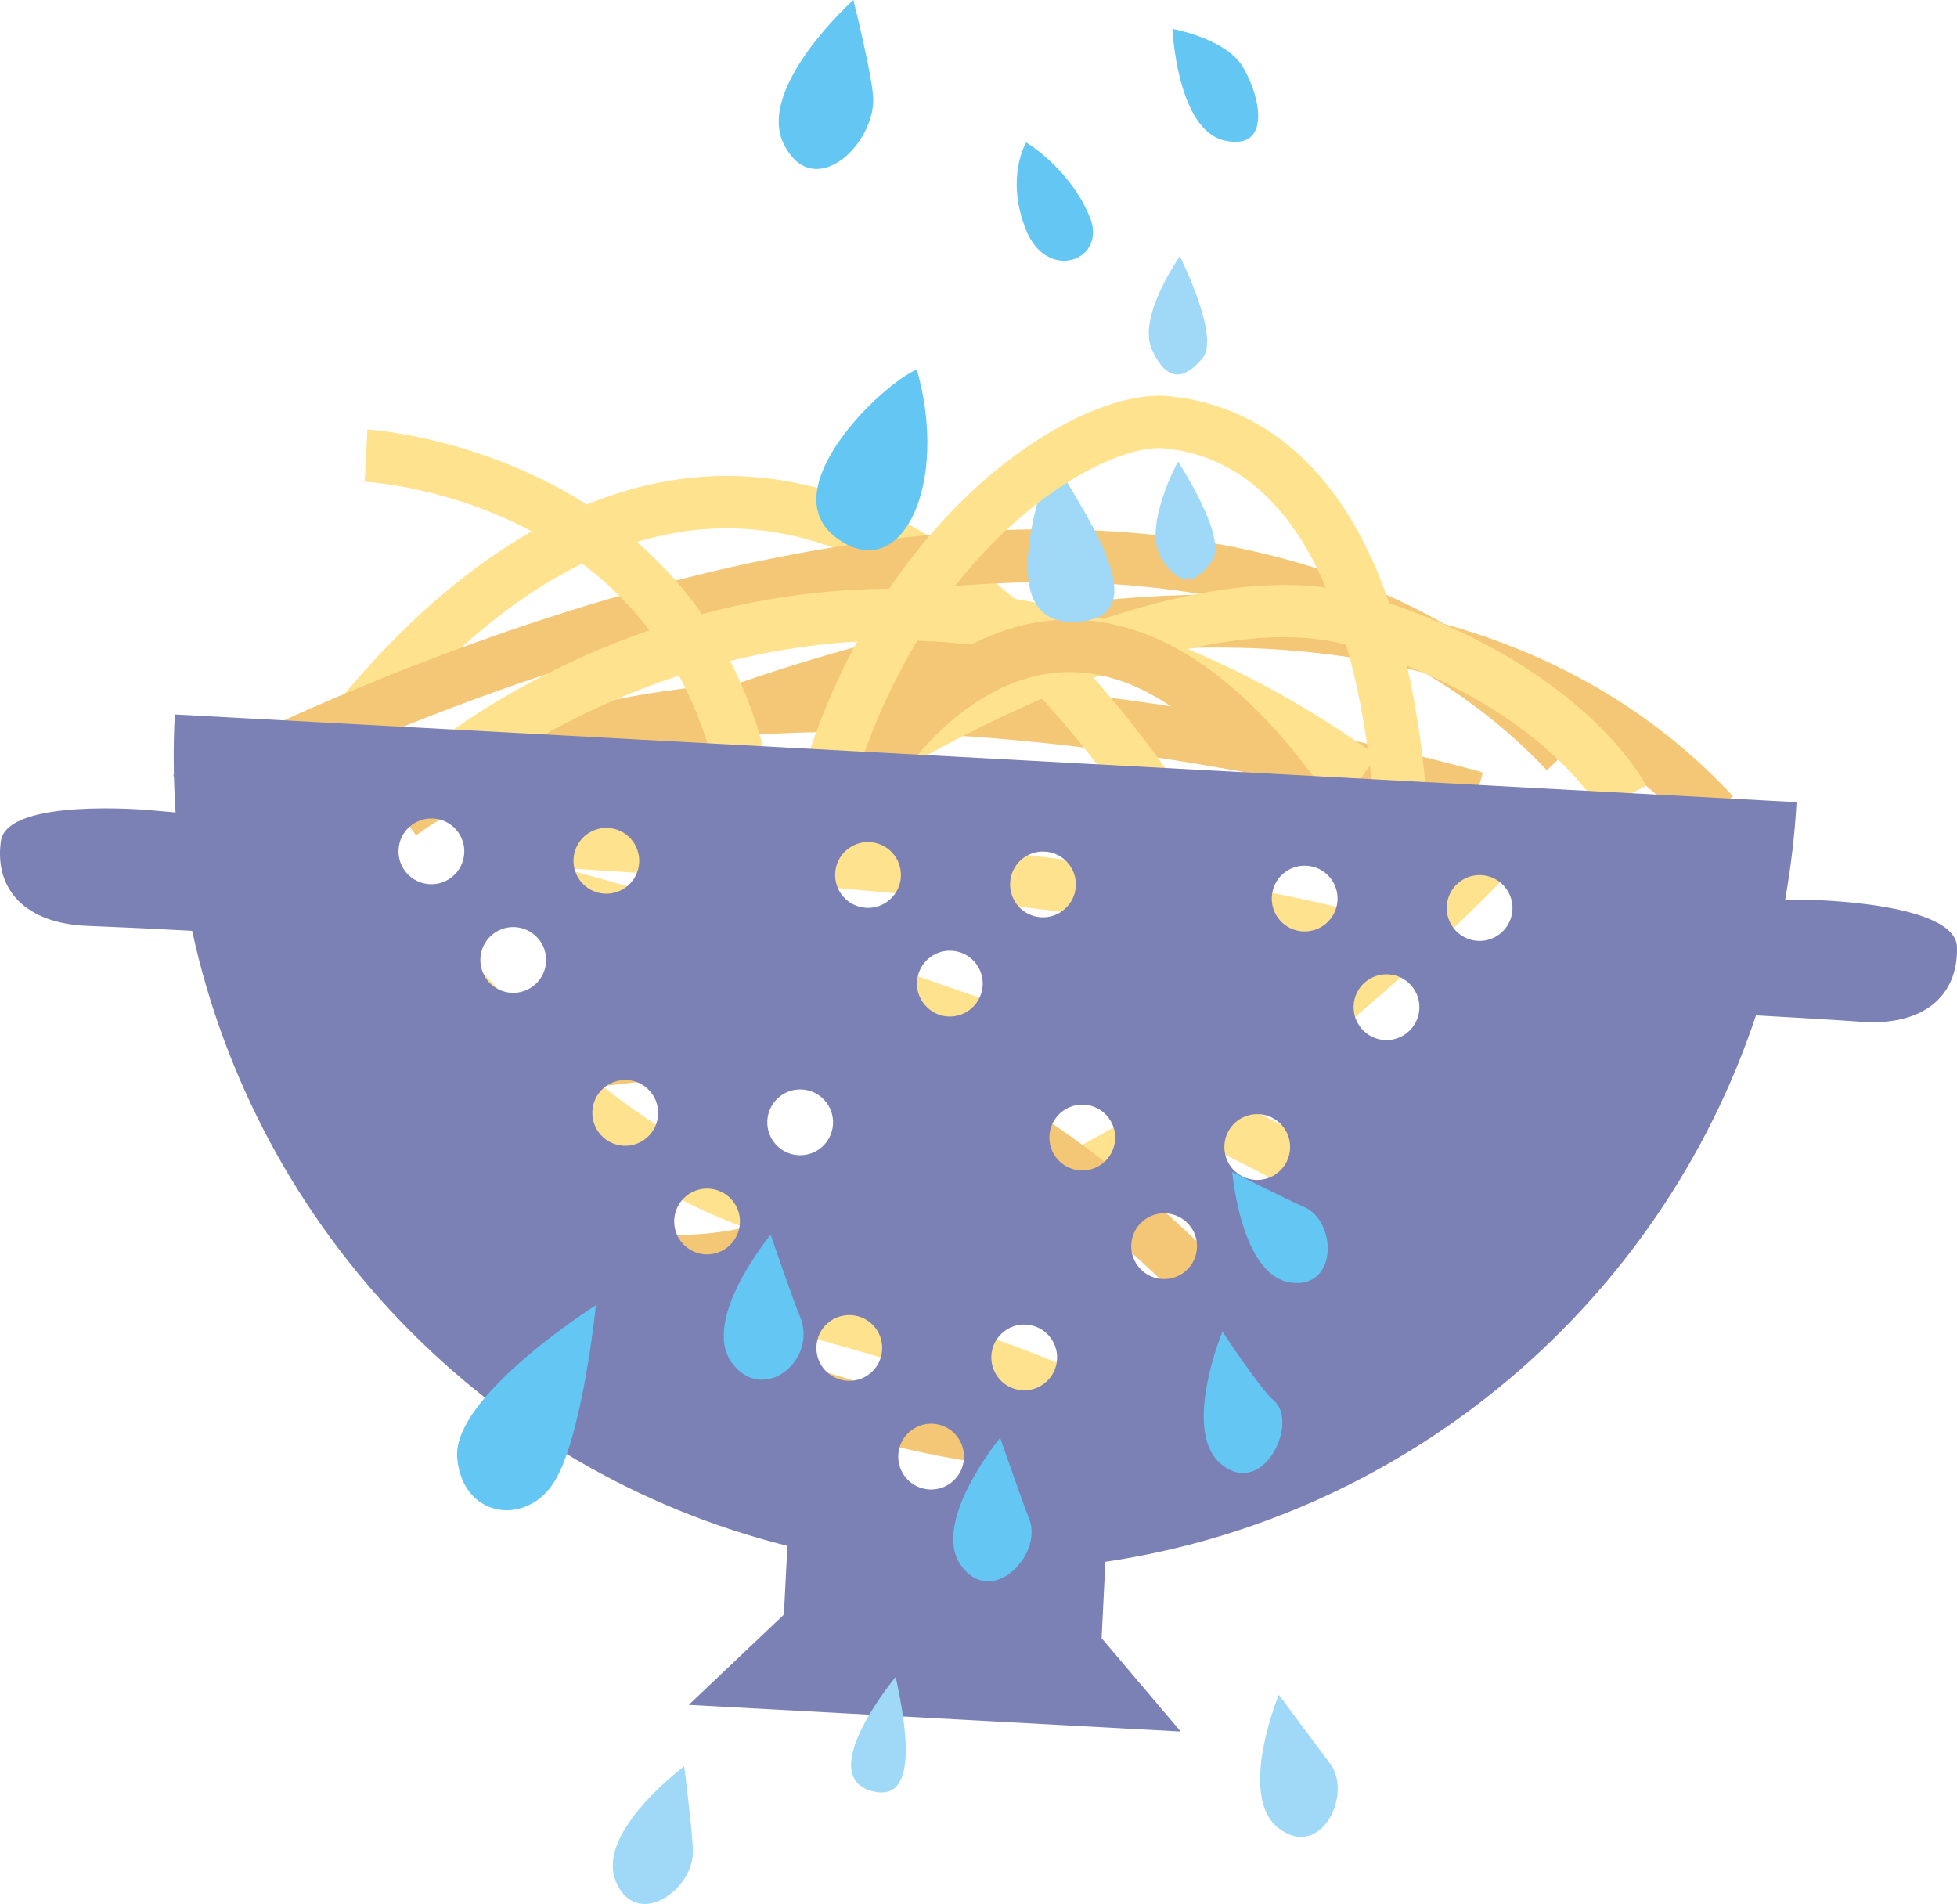
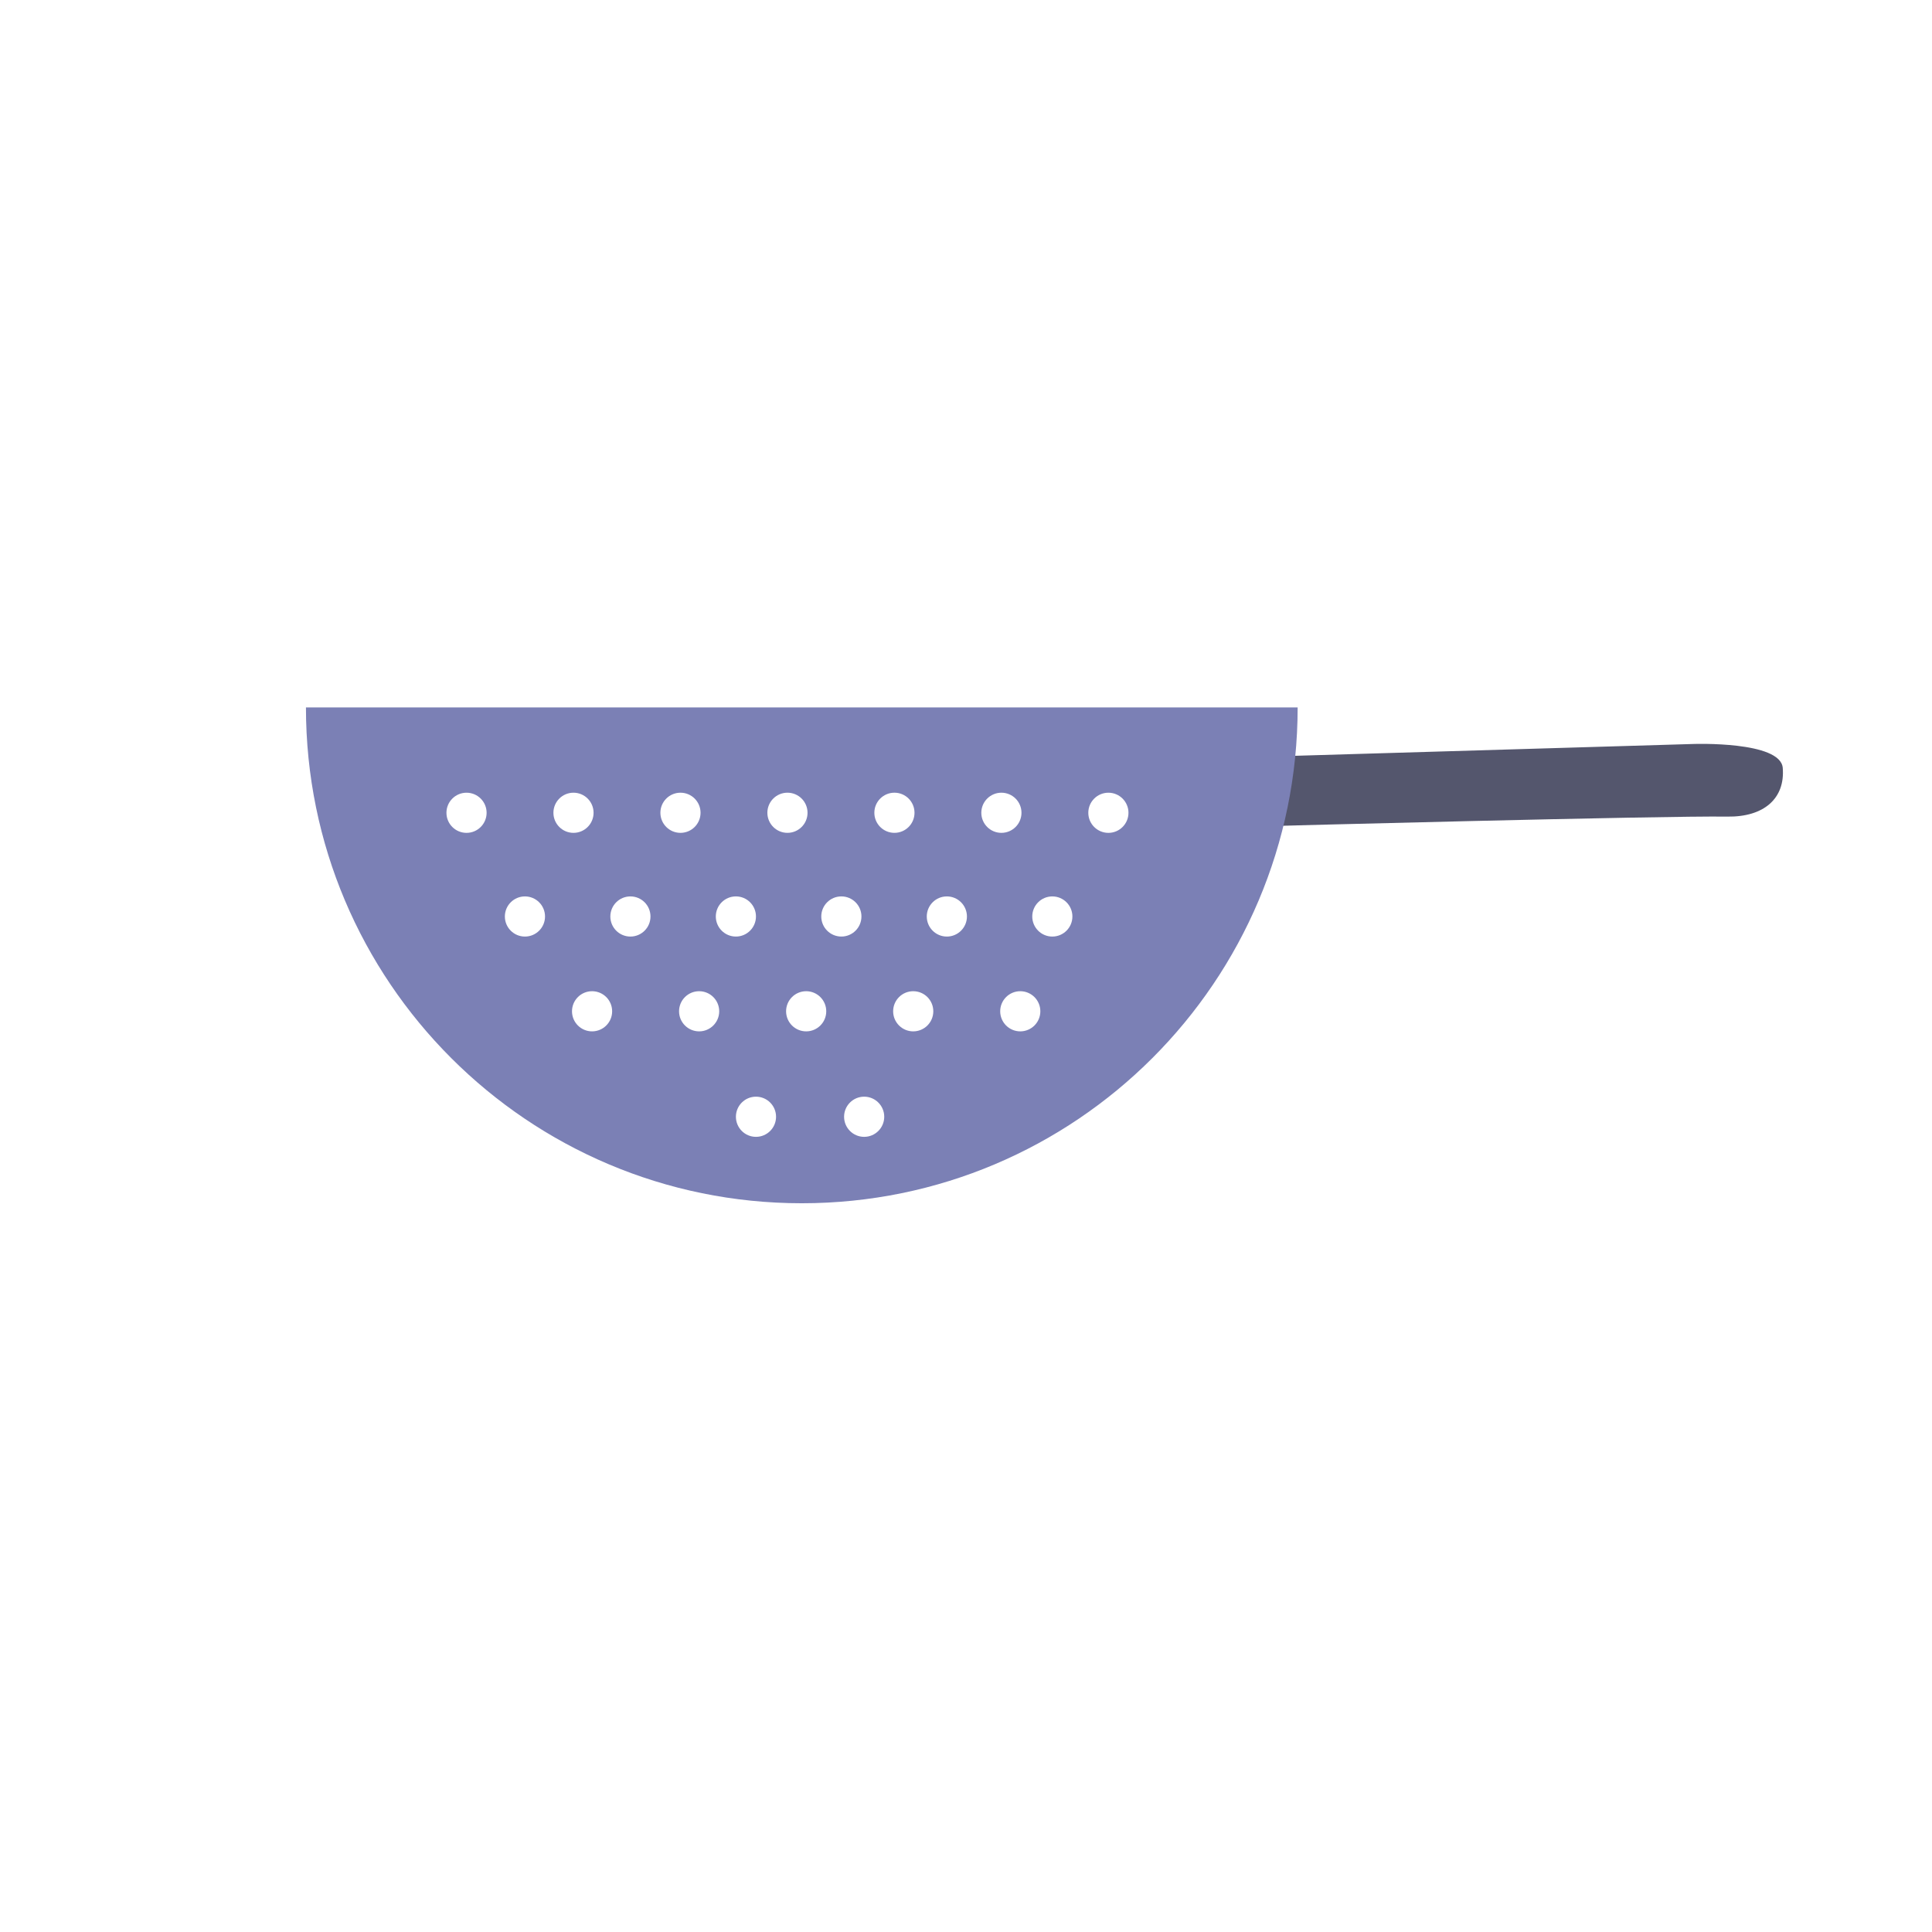
- <svg xmlns="http://www.w3.org/2000/svg" version="1.1" id="Layer_1" x="0px" y="0px" width="149.436" height="145.37" viewBox="0 0 149.436 145.37" enable-background="new 0 0 595.28 841.89" xml:space="preserve">
-   <defs id="defs4918" />
-   <g id="g4778" transform="translate(-223.0676,-348.463)">
-     <g id="g4780">
-       <path d="m 304.931,460.693 c -22.889,0 -55.621,-19.517 -60.955,-25.41 l 2.966,-2.684 c 6.996,7.729 51.708,31.873 69.067,21.563 l 2.043,3.439 c -3.657,2.174 -8.159,3.092 -13.121,3.092 z" id="path4782" style="fill:#f3c775" />
+ <svg xmlns="http://www.w3.org/2000/svg" version="1.1" id="Layer_1" x="0px" y="0px" width="226.77px" height="226.77px" viewBox="0 0 226.77 226.77" enable-background="new 0 0 226.77 226.77" xml:space="preserve">
+   <g>
+     <g>
+       <path fill="#54566D" d="M150.673,88.752l48.125-1.428c0,0,10.195-0.357,10.453,2.807c0.293,3.576-2.197,5.785-6.512,5.719    c-7.593-0.117-54.243,1.125-54.243,1.125L150.673,88.752z" />
    </g>
-     <g id="g4784">
-       <path d="m 254.838,412.241 -2.34,-3.244 c 10.695,-7.716 28.096,-10.304 51.723,-7.699 17.391,1.919 31.935,6.104 32.079,6.146 l -1.114,3.842 c -0.563,-0.163 -56.637,-16.15 -80.348,0.955 z" id="path4786" style="fill:#f3c775" />
-     </g>
-     <g id="g4788">
-       <path d="m 244.222,416.035 -3.555,-1.835 c 0.147,-0.284 3.663,-7.039 9.815,-14.046 8.289,-9.44 17.419,-14.731 26.404,-15.3 12.637,-0.779 24.963,7.382 36.623,24.316 l -3.295,2.268 c -10.807,-15.696 -21.93,-23.297 -33.076,-22.592 -19.294,1.221 -32.782,26.929 -32.916,27.189 z" id="path4790" style="fill:#ffe28e" />
-     </g>
-     <g id="g4792">
-       <path d="m 238.177,411.119 -1.924,-3.507 c 0.181,-0.1 18.374,-10.004 40.497,-15.345 29.677,-7.164 52.964,-2.929 67.341,12.254 l -2.904,2.75 c -32.432,-34.247 -102.309,3.461 -103.01,3.848 z" id="path4794" style="fill:#f3c775" />
-     </g>
-     <g id="g4796">
-       <path d="m 352.469,411.98 c -27.539,-29.65 -82.468,-3.286 -83.02,-3.016 l -1.757,-3.594 c 0.587,-0.287 14.587,-7.068 32.399,-10.104 23.899,-4.07 43.023,0.766 55.307,13.99 l -2.929,2.724 z" id="path4798" style="fill:#f3c775" />
-     </g>
-     <g id="g4800">
-       <path d="m 325.88,409.42 c -15.577,-11.169 -31.776,-14.603 -48.151,-10.208 -12.289,3.301 -20.1,10.021 -20.177,10.089 l -2.634,-3.011 c 0.34,-0.297 8.468,-7.324 21.598,-10.894 12.129,-3.297 30.944,-4.106 51.694,10.773 l -2.33,3.251 z" id="path4802" style="fill:#ffe28e" />
-     </g>
-     <g id="g4804">
-       <path d="m 345.197,410.268 c -0.035,-0.067 -4.285,-7.94 -18.743,-12.416 -13.872,-4.286 -38.036,11.455 -38.278,11.614 l -2.198,-3.342 c 1.055,-0.693 26.007,-16.942 41.659,-12.093 16.218,5.019 20.938,14.05 21.131,14.432 l -3.571,1.805 z" id="path4806" style="fill:#ffe28e" />
-     </g>
-     <g id="g4808">
-       <path d="m 320.448,410.543 c -5.677,-7.789 -11.432,-11.388 -17.103,-10.681 -6.449,0.797 -11.159,7.114 -11.682,8.408 0.091,-0.225 0.215,-0.959 -0.291,-1.653 l -3.232,2.355 c -0.33,-0.452 -0.62,-1.226 -0.128,-2.335 1.093,-2.466 6.933,-9.904 15.1,-10.775 7.135,-0.758 14.055,3.387 20.569,12.325 l -3.233,2.356 z" id="path4810" style="fill:#f3c775" />
-     </g>
-     <g id="g4812">
-       <path d="m 291.036,444.226 c -9.9,0 -20.291,-5.06 -30.161,-14.713 -7.741,-7.57 -12.415,-15.206 -12.61,-15.527 l 3.418,-2.077 c 0.181,0.296 18.271,29.592 40.777,28.276 17.676,-1.018 43.439,-28.328 43.697,-28.604 l 2.92,2.733 c -1.098,1.174 -27.118,28.756 -46.387,29.865 -0.549,0.031 -1.101,0.047 -1.654,0.047 z" id="path4814" style="fill:#ffe28e" />
-     </g>
-     <g id="g4816">
-       <path d="m 316.836,451.441 c -0.135,-0.155 -13.574,-15.591 -27.066,-19.554 -12.07,-3.546 -32.091,1.454 -37.94,3.072 l -0.32,0.087 -0.979,-3.879 0.489,1.939 -0.492,-1.938 0.234,-0.064 c 6.107,-1.688 27.049,-6.897 40.134,-3.055 14.632,4.299 28.389,20.108 28.967,20.779 l -3.027,2.613 z" id="path4818" style="fill:#f3c775" />
-     </g>
-     <g id="g4820">
-       <path d="m 274.815,446.751 c -0.059,0 -0.118,-10e-4 -0.175,-10e-4 l 0.033,-4 c 0.061,10e-4 0.122,10e-4 0.182,10e-4 17.872,0 36.125,-22.065 41.306,-28.848 l 3.179,2.428 c -20.911,27.369 -37.981,30.42 -44.525,30.42 z" id="path4822" style="fill:#f3c775" />
-     </g>
-     <g id="g4824">
-       <path d="m 339.488,427.064 c -13.465,-8.397 -53.732,-11.037 -70.927,-12.164 -8.818,-0.578 -8.818,-0.578 -9.507,-1.477 l 3.175,-2.434 c -0.415,-0.541 -0.951,-0.664 -0.974,-0.669 0.593,0.131 3.98,0.353 7.567,0.588 17.495,1.146 58.464,3.832 72.782,12.761 l -2.116,3.395 z" id="path4826" style="fill:#ffe28e" />
-     </g>
-     <g id="g4828">
-       <path d="m 330.129,445.906 c -7.713,-10.885 -53.883,-24.516 -71.022,-28.85 l 0.98,-3.879 c 2.574,0.651 63.165,16.105 73.306,30.416 l -3.264,2.313 z" id="path4830" style="fill:#ffe28e" />
-     </g>
-     <g id="g4832">
-       <path d="m 309.648,460.446 c -4.673,-6.278 -48.749,-15.98 -52.013,-16.222 l 0.166,-3.997 c 1.902,0.068 48.832,9.468 55.056,17.83 l -3.209,2.389 z" id="path4834" style="fill:#ffe28e" />
-     </g>
-     <g id="g4836">
-       <g id="g4838">
-         <path d="m 293.077,376.67 c -2.713,1.146 -11.104,9.215 -6.121,12.877 4.983,3.664 8.607,-4.133 6.121,-12.877 z" id="path4840" style="fill:#64c6f2" />
-       </g>
-       <g id="g4842">
-         <path d="m 301.425,359.338 c 0,0 -1.624,2.691 0,6.703 1.623,4.014 6.215,2.291 4.864,-0.996 -1.543,-3.758 -4.864,-5.707 -4.864,-5.707 z" id="path4844" style="fill:#64c6f2" />
-       </g>
-       <g id="g4846">
-         <path d="m 288.229,348.463 c 0,0 -7.502,6.727 -5.292,11.045 2.21,4.32 6.707,0.217 6.812,-3.303 0.046,-1.549 -1.52,-7.742 -1.52,-7.742 z" id="path4848" style="fill:#64c6f2" />
-       </g>
-       <g id="g4850">
-         <path d="m 312.593,350.67 c 0,0 0.355,7.742 4.004,8.529 3.649,0.785 2.68,-3.512 1.349,-5.666 -1.332,-2.152 -5.353,-2.863 -5.353,-2.863 z" id="path4852" style="fill:#64c6f2" />
-       </g>
-       <g id="g4854">
-         <path d="m 303.418,383.404 c 0,0 -5.105,12.564 1.496,12.537 6.603,-0.025 1.594,-7.355 -1.496,-12.537 z" id="path4856" style="fill:#a0d9f7" />
-       </g>
-       <g id="g4858">
-         <path d="m 313.02,383.701 c 0,0 -2.732,4.99 -1.287,7.352 1.444,2.363 2.714,1.961 3.9,0.188 1.186,-1.772 -2.613,-7.54 -2.613,-7.54 z" id="path4860" style="fill:#a0d9f7" />
-       </g>
-       <g id="g4862">
-         <path d="m 313.16,368.029 c 0,0 -3.287,4.645 -2.121,7.156 1.164,2.512 2.471,2.258 3.854,0.633 1.38,-1.625 -1.733,-7.789 -1.733,-7.789 z" id="path4864" style="fill:#a0d9f7" />
-       </g>
-     </g>
-     <g id="g4866">
-       <path d="m 278.366,410.892 c -3.404,-24.06 -26.47,-25.589 -27.451,-25.643 l 0.208,-3.994 c 0.273,0.014 27.332,1.709 31.204,29.076 l -3.961,0.561 z" id="path4868" style="fill:#ffe28e" />
-     </g>
-     <g id="g4870">
-       <path d="m 282.379,427.781 c -0.19,0 -0.396,-0.027 -0.62,-0.087 -1.951,-0.517 -1.622,-2.073 -0.967,-5.176 0.511,-2.418 1.409,-6.348 2.668,-11.68 5.295,-22.416 21.598,-32.849 28.881,-32.127 7.466,0.723 19.992,6.797 19.992,39.364 l -4,0 c 0,-10.162 -1.596,-33.953 -16.379,-35.384 -4.761,-0.452 -19.572,7.774 -24.602,29.066 -1.841,7.794 -2.599,11.278 -2.904,12.832 l 0.33,0.097 c -0.41,1.397 -0.909,3.095 -2.399,3.095 z m -0.572,-3.967 1.904,0.56 c -0.235,-0.247 -0.55,-0.451 -0.954,-0.553 -0.343,-0.087 -0.663,-0.077 -0.95,-0.007 z" id="path4872" style="fill:#ffe28e" />
-     </g>
-     <g id="g4874">
-       <g id="g4876">
-         <path d="m 361.54,417.182 -2.154,-0.043 c 0.427,-2.431 0.729,-4.906 0.866,-7.432 l -123.835,-6.693 c -0.137,2.524 -0.102,5.018 0.059,7.479 l -2.059,-0.182 c 0,0 -10.828,-0.967 -11.283,2.383 -0.516,3.791 2.005,6.283 6.598,6.459 2.568,0.1 5.374,0.236 8.009,0.378 4.95,22.838 22.545,41.219 45.452,46.961 l -0.271,5.271 -0.021,-0.002 -7.243,6.871 37.567,2.033 -6.037,-7.127 0.286,-5.834 c 23.14,-3.424 42.356,-19.726 49.681,-41.718 2.66,0.145 5.498,0.312 8.09,0.491 4.584,0.32 7.361,-1.885 7.256,-5.707 -0.093,-3.381 -10.961,-3.588 -10.961,-3.588 z m -58.697,-3.702 c 1.386,0.074 2.448,1.258 2.374,2.643 -0.076,1.387 -1.26,2.447 -2.645,2.373 -1.385,-0.074 -2.445,-1.258 -2.371,-2.643 0.075,-1.384 1.258,-2.447 2.642,-2.373 z m -1.432,36.116 c 1.386,0.074 2.448,1.256 2.373,2.643 -0.075,1.383 -1.257,2.447 -2.644,2.371 -1.384,-0.074 -2.446,-1.258 -2.372,-2.643 0.076,-1.383 1.259,-2.447 2.643,-2.371 z m -16.001,1.65 c 0.075,-1.387 1.258,-2.449 2.645,-2.373 1.386,0.074 2.449,1.258 2.373,2.643 -0.074,1.385 -1.258,2.447 -2.644,2.373 -1.387,-0.077 -2.449,-1.26 -2.374,-2.643 z m 10.322,-30.193 c 1.387,0.074 2.448,1.258 2.373,2.643 -0.075,1.385 -1.258,2.447 -2.644,2.375 -1.382,-0.076 -2.445,-1.262 -2.371,-2.646 0.076,-1.386 1.26,-2.448 2.642,-2.372 z m -1.431,36.113 c 1.386,0.074 2.449,1.26 2.373,2.645 -0.074,1.383 -1.258,2.447 -2.644,2.373 -1.384,-0.076 -2.446,-1.26 -2.371,-2.646 0.076,-1.384 1.259,-2.446 2.642,-2.372 z m -4.816,-44.408 c 1.386,0.076 2.448,1.258 2.374,2.645 -0.076,1.385 -1.259,2.449 -2.645,2.373 -1.387,-0.076 -2.449,-1.26 -2.373,-2.645 0.075,-1.385 1.258,-2.447 2.644,-2.373 z m -33.611,3.215 c -1.386,-0.076 -2.449,-1.26 -2.374,-2.646 0.075,-1.385 1.258,-2.447 2.645,-2.371 1.386,0.074 2.448,1.26 2.373,2.645 -0.075,1.381 -1.259,2.446 -2.644,2.372 z m 6.247,8.291 c -1.383,-0.072 -2.445,-1.258 -2.37,-2.643 0.074,-1.385 1.258,-2.447 2.642,-2.373 1.386,0.076 2.448,1.26 2.374,2.645 -0.076,1.384 -1.26,2.447 -2.646,2.371 z m 4.739,-10.215 c 0.075,-1.383 1.258,-2.447 2.643,-2.371 1.385,0.074 2.448,1.258 2.373,2.643 -0.074,1.385 -1.258,2.447 -2.644,2.373 -1.385,-0.075 -2.446,-1.26 -2.372,-2.645 z m 3.815,21.89 c -1.387,-0.076 -2.449,-1.26 -2.374,-2.645 0.075,-1.385 1.258,-2.447 2.644,-2.371 1.386,0.074 2.448,1.258 2.374,2.643 -0.075,1.385 -1.258,2.448 -2.644,2.373 z m 6.247,8.293 c -1.383,-0.076 -2.446,-1.26 -2.371,-2.645 0.075,-1.383 1.259,-2.447 2.642,-2.371 1.387,0.074 2.448,1.258 2.373,2.643 -0.075,1.385 -1.257,2.448 -2.644,2.373 z m 4.739,-10.214 c 0.075,-1.387 1.258,-2.447 2.642,-2.373 1.386,0.074 2.447,1.258 2.373,2.643 -0.075,1.387 -1.259,2.449 -2.645,2.373 -1.383,-0.075 -2.445,-1.259 -2.37,-2.643 z m 23.914,3.806 c -1.386,-0.074 -2.447,-1.258 -2.373,-2.645 0.075,-1.385 1.259,-2.445 2.644,-2.371 1.387,0.076 2.449,1.258 2.373,2.645 -0.074,1.383 -1.257,2.447 -2.644,2.371 z m 6.248,8.295 c -1.384,-0.076 -2.446,-1.26 -2.37,-2.645 0.074,-1.385 1.258,-2.447 2.641,-2.371 1.386,0.074 2.448,1.258 2.373,2.643 -0.074,1.387 -1.258,2.447 -2.644,2.373 z m 7.11,-7.572 c -1.384,-0.074 -2.445,-1.258 -2.37,-2.645 0.074,-1.385 1.258,-2.445 2.642,-2.373 1.386,0.076 2.448,1.26 2.372,2.645 -0.075,1.385 -1.259,2.449 -2.644,2.373 z m 3.622,-18.971 c -1.387,-0.074 -2.447,-1.258 -2.373,-2.643 0.076,-1.385 1.258,-2.447 2.645,-2.371 1.385,0.072 2.447,1.256 2.373,2.641 -0.076,1.387 -1.261,2.447 -2.645,2.373 z m 6.248,8.295 c -1.385,-0.076 -2.446,-1.26 -2.371,-2.645 0.074,-1.385 1.258,-2.447 2.643,-2.371 1.385,0.072 2.447,1.258 2.373,2.641 -0.077,1.387 -1.26,2.449 -2.645,2.375 z m 7.109,-7.572 c -1.384,-0.076 -2.445,-1.258 -2.37,-2.645 0.073,-1.385 1.257,-2.447 2.64,-2.373 1.387,0.076 2.449,1.26 2.375,2.645 -0.076,1.385 -1.259,2.447 -2.645,2.373 z" id="path4878" style="fill:#7b80b5" />
-       </g>
-     </g>
-     <g id="g4880">
-       <g id="g4882">
-         <g id="g4884">
-           <path d="m 268.571,448.113 c 0,0 -11,6.954 -10.592,11.67 0.396,4.592 5.331,5.279 7.46,1.742 2.129,-3.539 3.132,-13.412 3.132,-13.412 z" id="path4886" style="fill:#64c6f2" />
-         </g>
-         <g id="g4888">
-           <path d="m 317.16,437.938 c 0,0 0.649,7.777 4.351,8.432 3.702,0.652 3.707,-4.618 1.143,-5.752 -1.734,-0.767 -5.494,-2.68 -5.494,-2.68 z" id="path4890" style="fill:#64c6f2" />
-         </g>
-         <g id="g4892">
-           <path d="m 316.412,450.135 c 0,0 -3.214,7.75 0,10.199 3.214,2.449 5.842,-3.333 3.928,-4.934 -0.988,-0.826 -3.928,-5.265 -3.928,-5.265 z" id="path4894" style="fill:#64c6f2" />
-         </g>
-         <g id="g4896">
-           <path d="m 320.717,477.861 c 0,0 -3.213,7.75 0,10.199 3.215,2.449 5.658,-2.617 3.928,-4.932 -0.772,-1.032 -3.928,-5.267 -3.928,-5.267 z" id="path4898" style="fill:#a0d9f7" />
-         </g>
-         <g id="g4900">
-           <path d="m 275.314,483.318 c 0,0 -6.738,4.998 -5.24,8.75 1.499,3.752 5.904,0.807 5.904,-2.215 0,-1.286 -0.664,-6.535 -0.664,-6.535 z" id="path4902" style="fill:#a0d9f7" />
-         </g>
-         <g id="g4904">
-           <path d="m 299.439,458.238 c 0,0 -5.339,6.473 -2.983,9.754 2.357,3.281 6.294,-0.867 5.198,-3.566 -0.484,-1.194 -2.215,-6.188 -2.215,-6.188 z" id="path4906" style="fill:#64c6f2" />
-         </g>
-         <g id="g4908">
-           <path d="m 281.915,442.729 c 0,0 -5.34,6.471 -2.984,9.754 2.357,3.281 6.669,-0.155 5.199,-3.568 -0.51,-1.184 -2.215,-6.186 -2.215,-6.186 z" id="path4910" style="fill:#64c6f2" />
-         </g>
-       </g>
-       <g id="g4912">
-         <path d="m 291.459,476.498 c 0,0 -6.281,7.548 -1.776,8.727 3.442,0.9 2.697,-4.575 1.776,-8.727 z" id="path4914" style="fill:#a0d9f7" />
-       </g>
+     <g>
+       <path fill="#7B80B5" d="M35.911,83.033c0,32.145,26.057,58.2,58.2,58.2c32.145,0,58.201-26.057,58.201-58.2H35.911z     M104.985,93.043c1.302,0,2.356,1.057,2.356,2.356c0,1.301-1.056,2.357-2.356,2.357c-1.303,0-2.357-1.057-2.357-2.357    C102.627,94.1,103.683,93.043,104.985,93.043z M92.427,93.043c1.303,0,2.358,1.057,2.358,2.356c0,1.301-1.057,2.357-2.358,2.357    c-1.301,0-2.356-1.057-2.356-2.357C90.071,94.1,91.126,93.043,92.427,93.043z M54.759,97.758c-1.303,0-2.357-1.057-2.357-2.357    c0-1.3,1.056-2.356,2.357-2.356s2.357,1.057,2.357,2.356C57.116,96.701,56.061,97.758,54.759,97.758z M61.614,109.93    c-1.301,0-2.355-1.057-2.355-2.356c0-1.304,1.056-2.357,2.355-2.357c1.304,0,2.359,1.055,2.359,2.357    C63.974,108.873,62.917,109.93,61.614,109.93z M64.958,95.4c0-1.301,1.055-2.356,2.355-2.356c1.304,0,2.358,1.057,2.358,2.356    c0,1.301-1.056,2.357-2.358,2.357C66.013,97.758,64.958,96.701,64.958,95.4z M69.495,121.057c-1.302,0-2.356-1.057-2.356-2.356    c0-1.304,1.056-2.357,2.356-2.357c1.303,0,2.356,1.055,2.356,2.357C71.853,120,70.798,121.057,69.495,121.057z M73.995,109.93    c-1.302,0-2.355-1.057-2.355-2.356c0-1.304,1.055-2.357,2.355-2.357c1.303,0,2.356,1.055,2.356,2.357    C76.353,108.873,75.298,109.93,73.995,109.93z M77.514,95.4c0-1.301,1.056-2.356,2.358-2.356c1.301,0,2.356,1.057,2.356,2.356    c0,1.301-1.057,2.357-2.356,2.357C78.569,97.758,77.514,96.701,77.514,95.4z M82.062,121.057c-1.303,0-2.357-1.057-2.357-2.356    c0-1.304,1.056-2.357,2.357-2.357c1.301,0,2.356,1.055,2.356,2.357C84.418,120,83.362,121.057,82.062,121.057z M84.019,107.572    c0-1.303,1.057-2.356,2.358-2.356s2.355,1.055,2.355,2.356s-1.055,2.357-2.355,2.357C85.074,109.93,84.019,108.873,84.019,107.572    z M88.733,133.438c-1.301,0-2.355-1.057-2.355-2.358s1.056-2.357,2.355-2.357c1.304,0,2.357,1.057,2.357,2.357    C91.091,132.381,90.036,133.438,88.733,133.438z M94.626,121.057c-1.303,0-2.358-1.057-2.358-2.356    c0-1.304,1.057-2.357,2.358-2.357s2.356,1.055,2.356,2.357C96.983,120,95.929,121.057,94.626,121.057z M96.398,107.572    c0-1.303,1.057-2.356,2.358-2.356s2.356,1.055,2.356,2.356s-1.055,2.357-2.356,2.357S96.398,108.873,96.398,107.572z     M101.43,133.438c-1.302,0-2.355-1.057-2.355-2.358s1.055-2.357,2.355-2.357c1.303,0,2.358,1.057,2.358,2.357    C103.788,132.381,102.732,133.438,101.43,133.438z M107.19,121.057c-1.303,0-2.356-1.057-2.356-2.356    c0-1.304,1.055-2.357,2.356-2.357c1.303,0,2.357,1.055,2.357,2.357C109.548,120,108.493,121.057,107.19,121.057z M111.137,109.93    c-1.302,0-2.356-1.057-2.356-2.356c0-1.304,1.056-2.357,2.356-2.357c1.303,0,2.358,1.055,2.358,2.357    C113.495,108.873,112.439,109.93,111.137,109.93z M115.183,95.4c0-1.301,1.058-2.356,2.357-2.356c1.303,0,2.357,1.057,2.357,2.356    c0,1.301-1.056,2.357-2.357,2.357C116.239,97.758,115.183,96.701,115.183,95.4z M119.755,121.057    c-1.301,0-2.356-1.057-2.356-2.356c0-1.304,1.057-2.357,2.356-2.357c1.303,0,2.356,1.055,2.356,2.357    C122.112,120,121.058,121.057,119.755,121.057z M123.518,109.93c-1.302,0-2.355-1.057-2.355-2.356    c0-1.304,1.055-2.357,2.355-2.357s2.356,1.055,2.356,2.357C125.874,108.873,124.819,109.93,123.518,109.93z M130.099,97.758    c-1.304,0-2.358-1.057-2.358-2.357c0-1.3,1.056-2.356,2.358-2.356c1.301,0,2.356,1.057,2.356,2.356    C132.455,96.701,131.399,97.758,130.099,97.758z" />
    </g>
  </g>
</svg>
